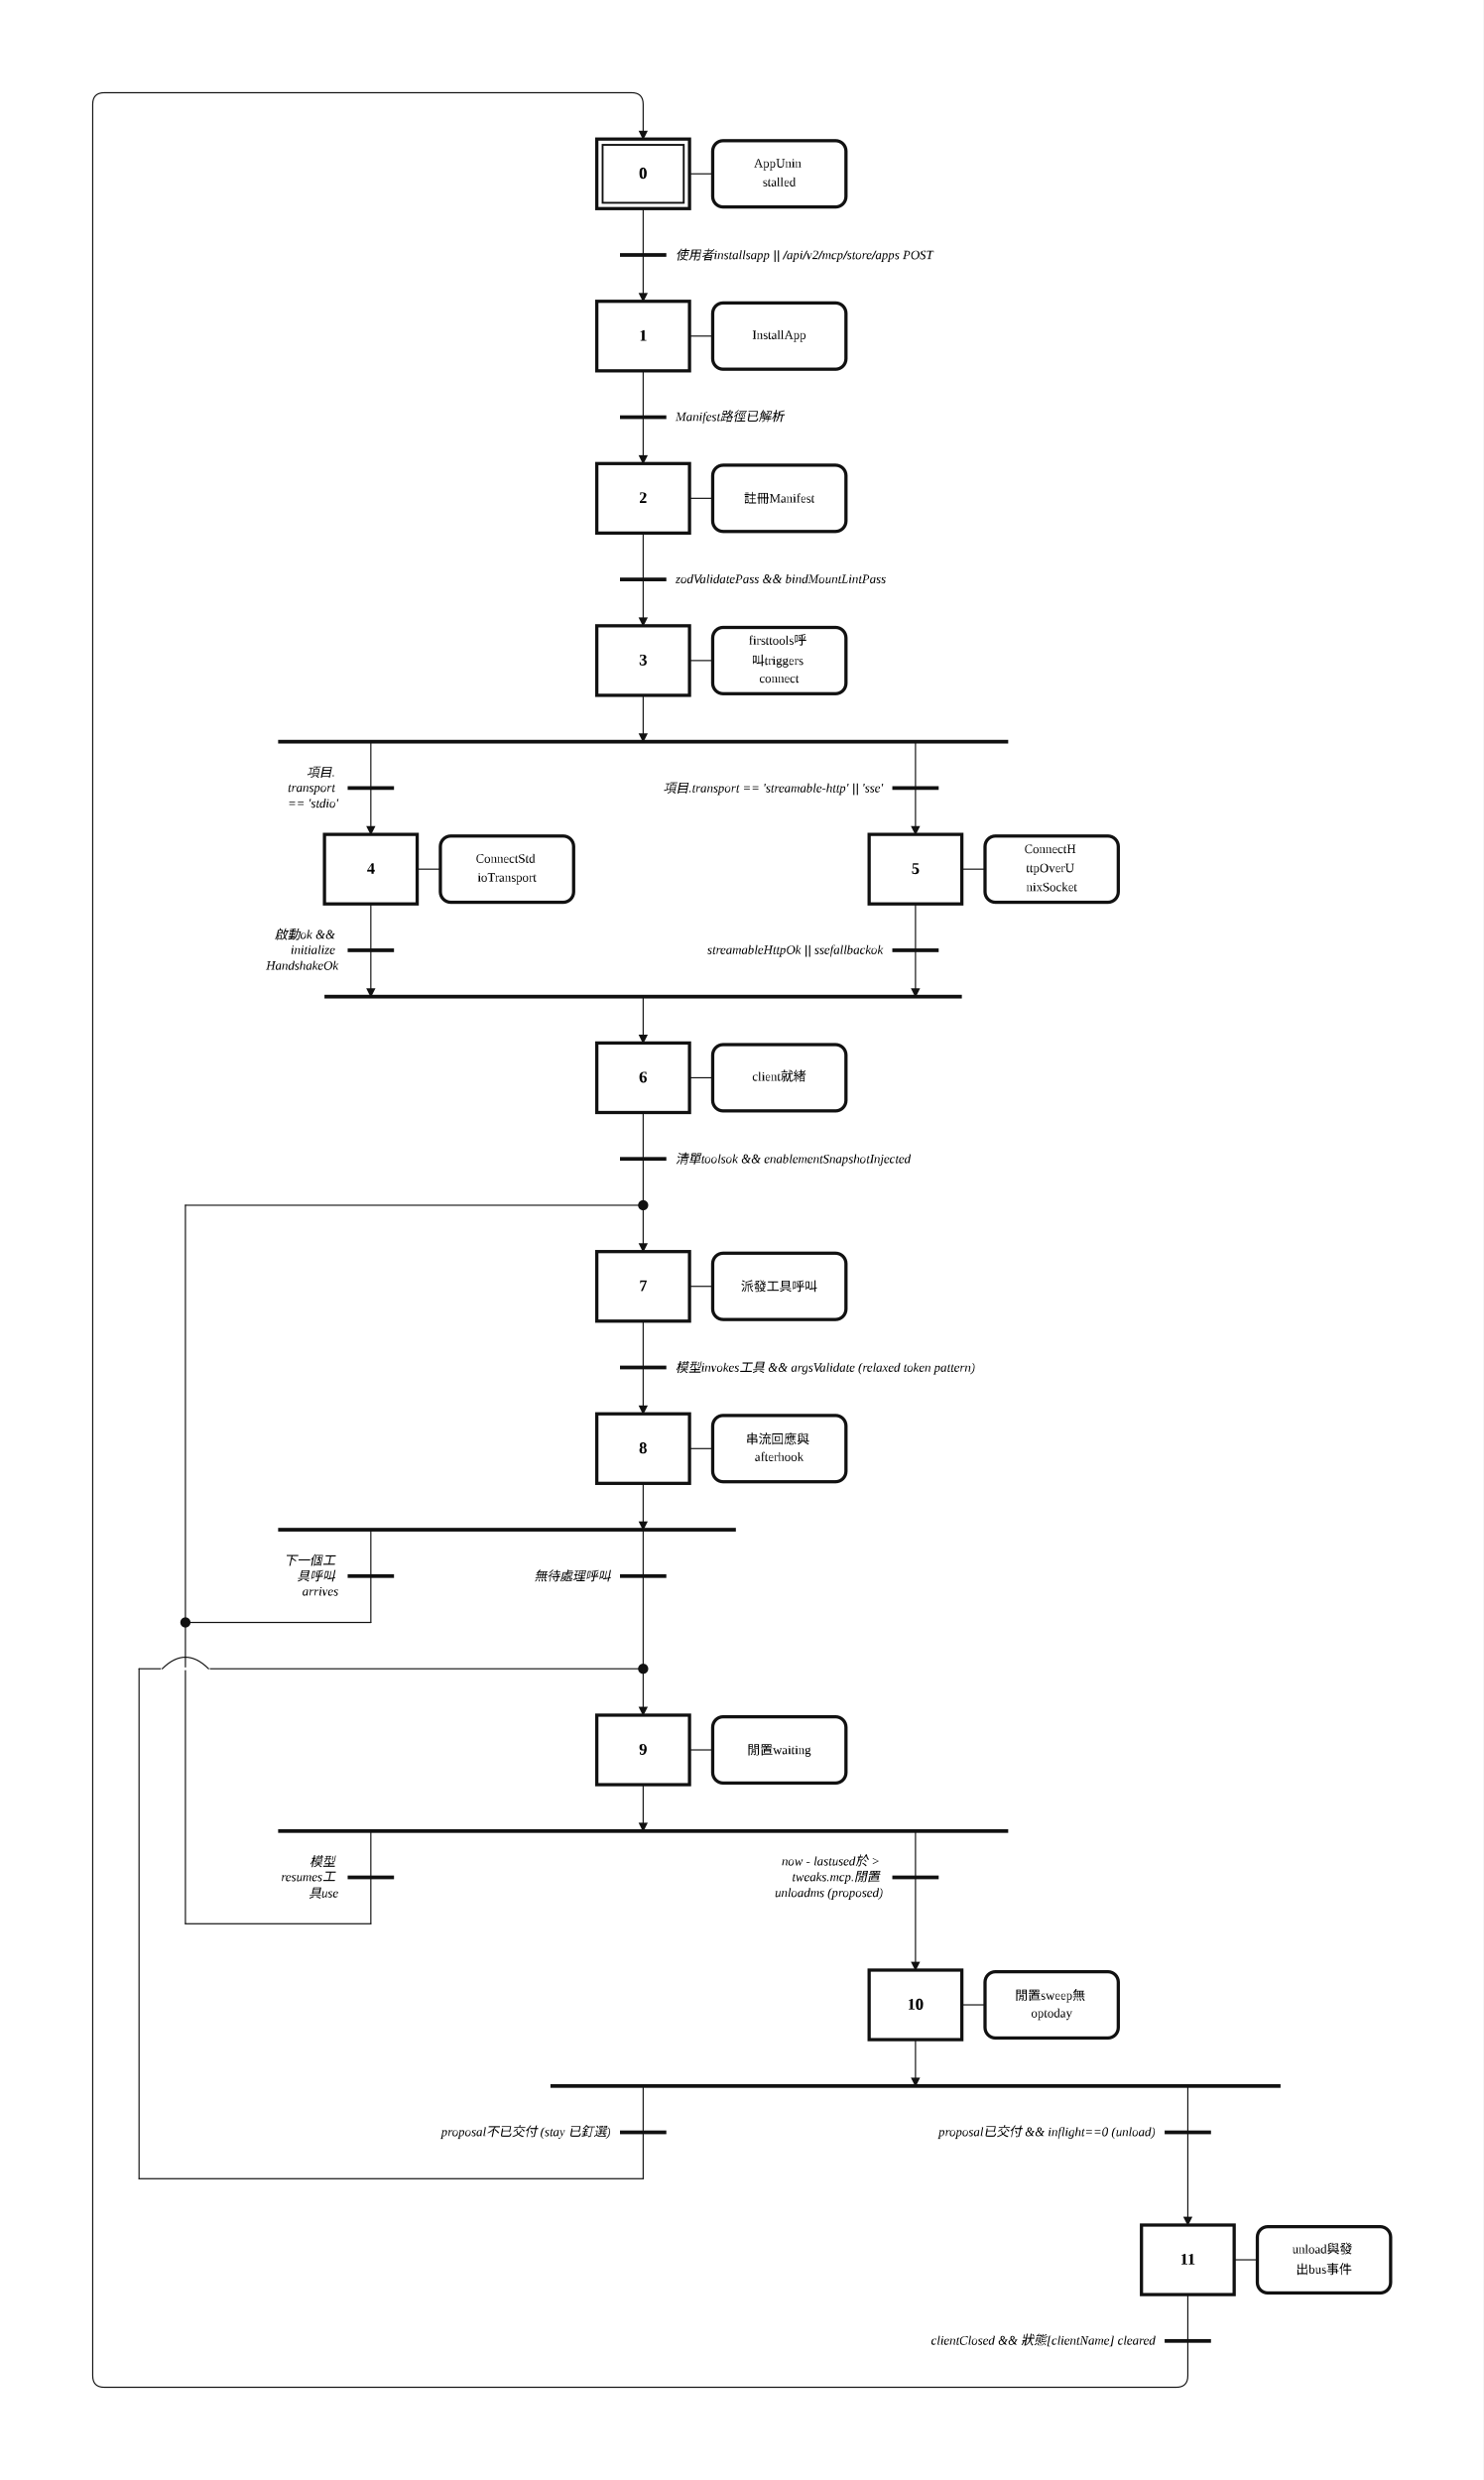
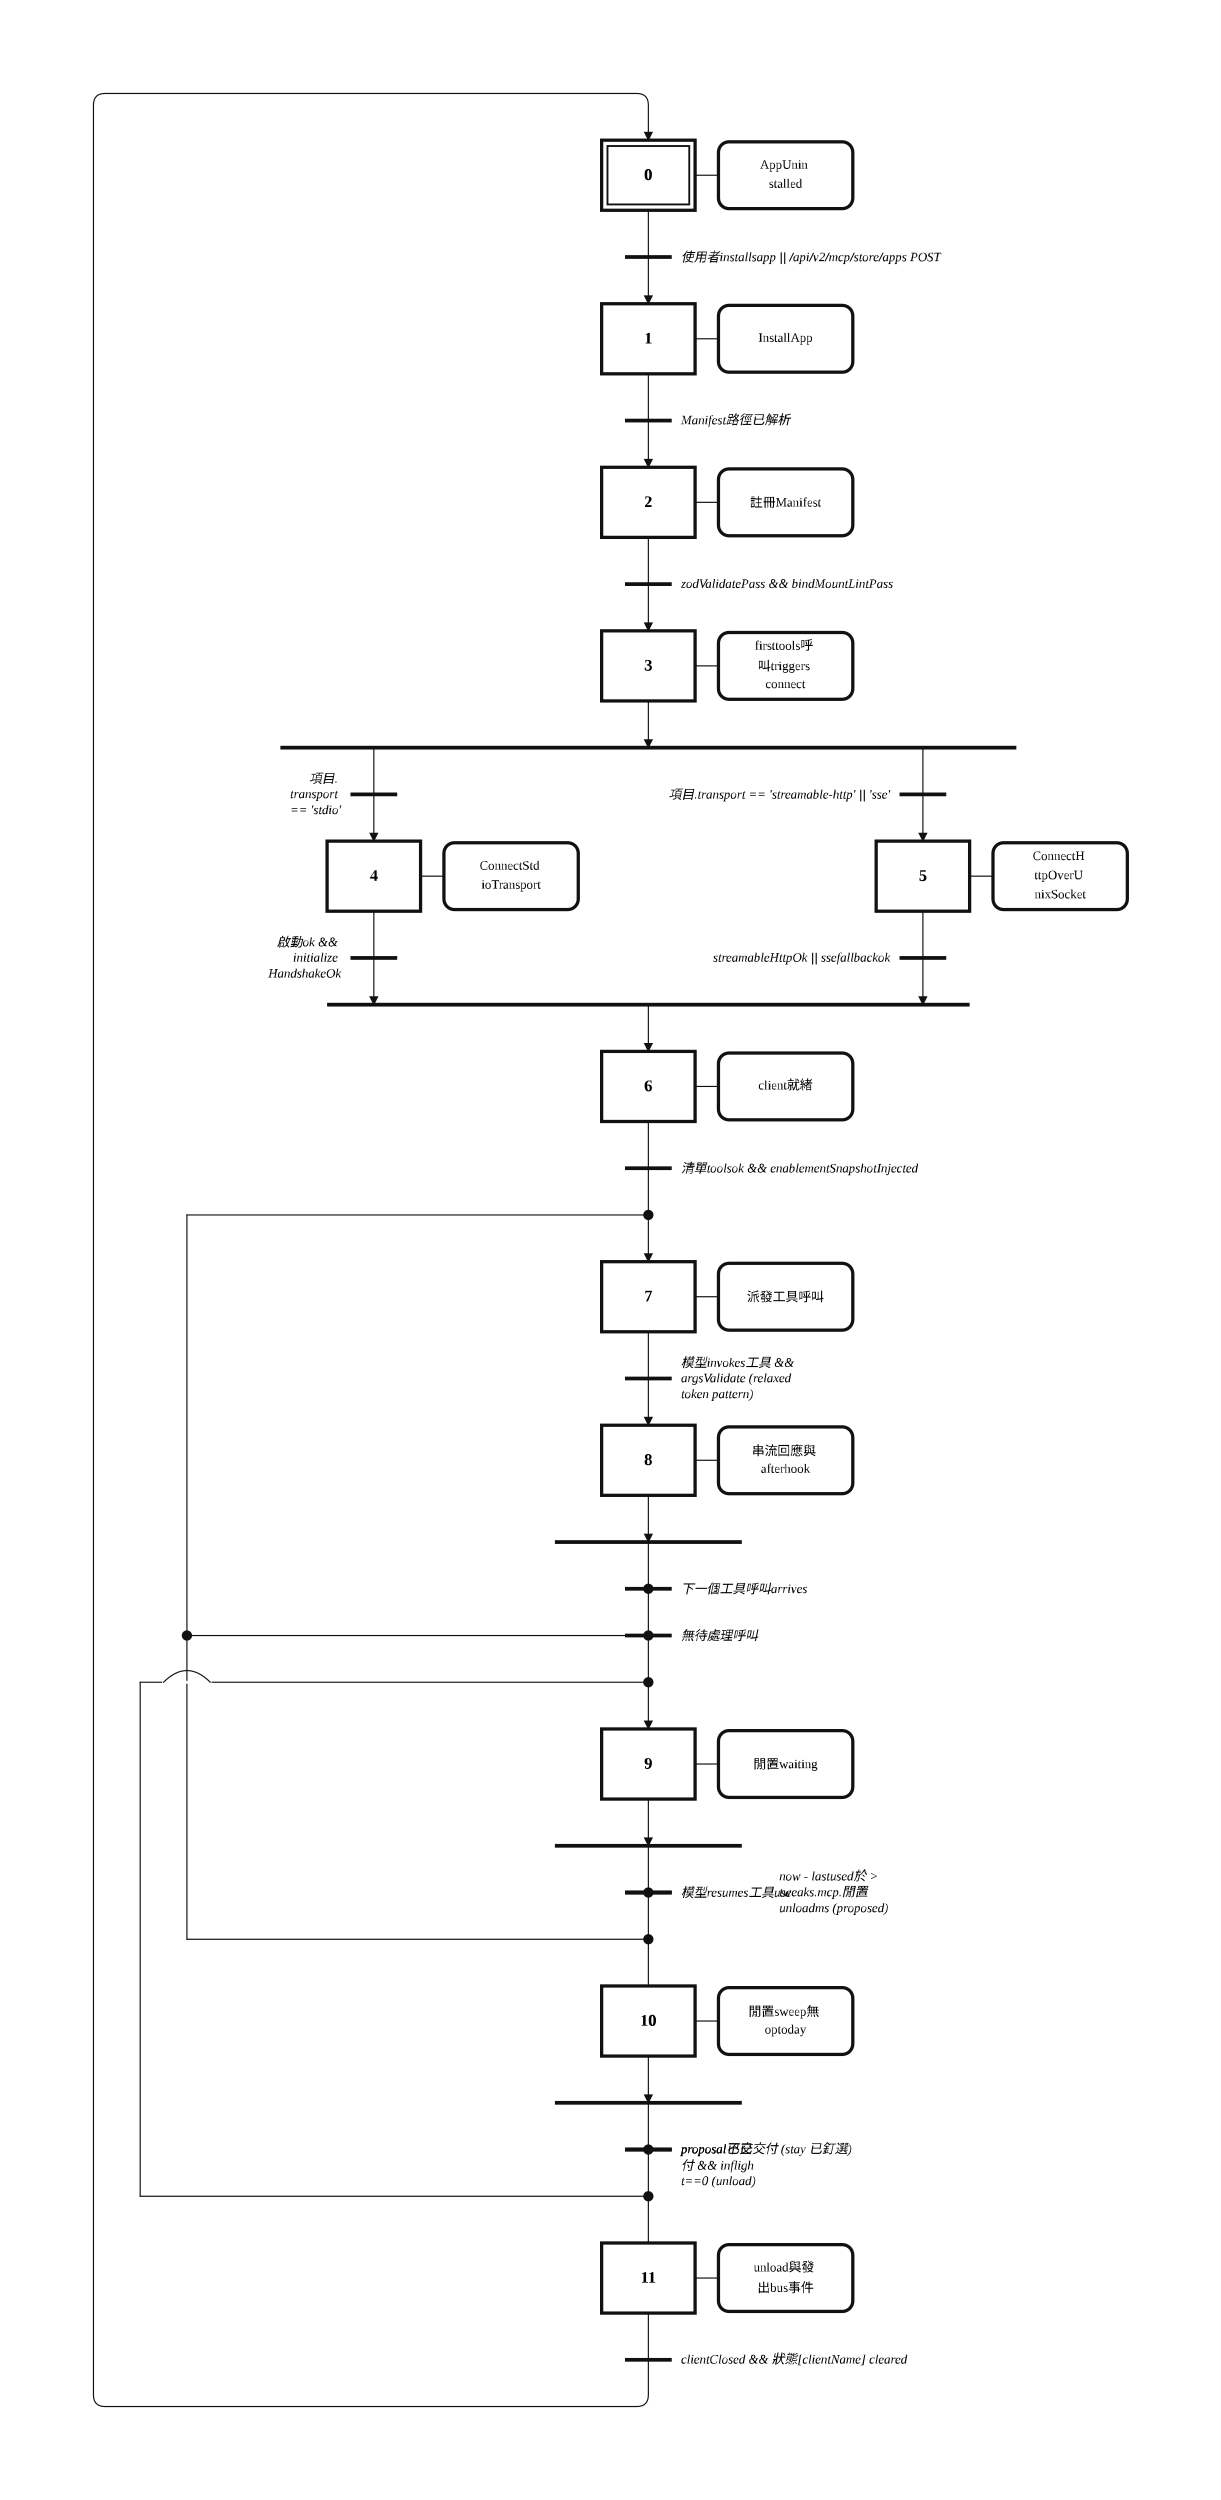
- <svg xmlns="http://www.w3.org/2000/svg" width="1280" height="2140" viewBox="-6.00 -2.00 64.00 107.00" role="img">
+ <svg xmlns="http://www.w3.org/2000/svg" width="1045" height="2140" viewBox="-6.00 -2.00 52.25 107.00" role="img">
  <style>
.step{fill:#fff;stroke:#111;stroke-width:.14}.step-inner{fill:none;stroke:#111;stroke-width:.08}
.action{fill:#fff;stroke:#111;stroke-width:.14}.gate{stroke:#111;stroke-width:.16}
.edge{fill:none;stroke:#111;stroke-width:.05;stroke-linecap:round;stroke-linejoin:round}.edge-arrow{marker-end:url(#arrow)}
.flyover-mask{stroke:#fff;stroke-width:.12;stroke-linecap:round}
.flyover{fill:none;stroke:#111;stroke-width:.05;stroke-linecap:round}
.junction{fill:#111;stroke:#111;stroke-width:0}.branch-junction{fill:#fff;stroke:#111;stroke-width:.08}
.assoc{stroke:#111;stroke-width:.05}.label{font:bold .7px 'Times New Roman', 'BiauKai', 'DFKai-SB', serif;text-anchor:middle;dominant-baseline:middle}
.action-label{font:.55px 'Times New Roman', 'BiauKai', 'DFKai-SB', serif;text-anchor:middle;dominant-baseline:middle}.gate-label{font:italic .55px 'Times New Roman', 'BiauKai', 'DFKai-SB', serif;text-anchor:start;dominant-baseline:middle}.gate-label-left{font:italic .55px 'Times New Roman', 'BiauKai', 'DFKai-SB', serif;text-anchor:end;dominant-baseline:middle}
</style>
  <defs>
    <marker id="arrow" markerWidth="0.4" markerHeight="0.4" refX="0.36" refY="0.2" orient="auto" markerUnits="userSpaceOnUse">
      <path d="M 0 0 L 0.4 0.2 L 0 0.4 z" fill="#111" />
    </marker>
  </defs>
-   <rect x="-6.00" y="-2.00" width="64.00" height="107.00" fill="white" />
+   <rect x="-6.00" y="-2.00" width="52.25" height="107.00" fill="white" />
  <path class="edge edge-arrow" d="M 21.75 48.00 L 21.75 52.00" />
  <path class="edge edge-arrow" d="M 21.75 64.00 L 21.75 65.50 Q 21.75 66.00 21.75 66.50 L 21.75 72.00" />
  <path class="edge" d="M 21.75 7.00 L 21.75 9.00" />
  <path class="edge edge-arrow" d="M 21.75 9.00 L 21.75 11.00" />
  <path class="edge" d="M 21.75 14.00 L 21.75 16.00" />
  <path class="edge edge-arrow" d="M 21.75 16.00 L 21.75 18.00" />
  <path class="edge" d="M 21.75 21.00 L 21.75 23.00" />
  <path class="edge edge-arrow" d="M 21.75 23.00 L 21.75 25.00" />
  <path class="edge edge-arrow" d="M 21.75 28.00 L 21.75 30.00" />
  <path class="edge edge-arrow" d="M 10.00 30.00 L 10.00 31.50 Q 10.00 32.00 10.00 32.50 L 10.00 34.00" />
  <path class="edge edge-arrow" d="M 33.50 30.00 L 33.50 31.50 Q 33.50 32.00 33.50 32.50 L 33.50 34.00" />
  <path class="edge edge-arrow" d="M 10.00 37.00 L 10.00 41.00" />
  <path class="edge edge-arrow" d="M 21.75 41.00 L 21.75 43.00" />
  <path class="edge edge-arrow" d="M 33.50 37.00 L 33.50 41.00" />
  <path class="edge" d="M 21.75 46.00 L 21.75 48.00" />
  <path class="edge" d="M 21.75 55.00 L 21.75 57.00" />
  <path class="edge edge-arrow" d="M 21.75 57.00 L 21.75 59.00" />
  <path class="edge edge-arrow" d="M 21.75 62.00 L 21.75 64.00" />
-   <path class="edge" d="M 10.00 64.00 L 10.00 68.00" />
-   <path class="edge" d="M 10.00 68.00 L 2.00 68.00" />
+   <path class="edge" d="M 21.75 68.00 L 2.00 68.00" />
  <path class="edge" d="M 2.00 68.00 L 2.00 50.00" />
  <path class="edge" d="M 2.00 50.00 L 21.75 50.00" />
  <path class="edge edge-arrow" d="M 21.75 75.00 L 21.75 77.00" />
-   <path class="edge" d="M 10.00 77.00 L 10.00 81.00" />
-   <path class="edge" d="M 10.00 81.00 L 2.00 81.00" />
+   <path class="edge" d="M 21.75 77.00 L 21.75 81.00" />
+   <path class="edge" d="M 21.75 81.00 L 2.00 81.00" />
  <path class="edge" d="M 2.00 81.00 L 2.00 68.00" />
-   <path class="edge edge-arrow" d="M 33.50 77.00 L 33.50 78.50 Q 33.50 79.00 33.50 79.50 L 33.50 83.00" />
-   <path class="edge edge-arrow" d="M 33.50 86.00 L 33.50 88.00" />
+   <path class="edge" d="M 21.75 81.00 L 21.75 83.00" />
+   <path class="edge edge-arrow" d="M 21.75 86.00 L 21.75 88.00" />
  <path class="edge" d="M 21.75 88.00 L 21.75 92.00" />
  <path class="edge" d="M 21.75 92.00 L 0.00 92.00" />
  <path class="edge" d="M 0.00 92.00 L 0.00 70.00" />
  <path class="edge" d="M 0.00 70.00 L 21.75 70.00" />
-   <path class="edge edge-arrow" d="M 45.25 88.00 L 45.25 89.50 Q 45.25 90.00 45.25 90.50 L 45.25 94.00" />
-   <path class="edge" d="M 45.25 97.00 L 45.25 99.00" />
-   <path class="edge edge-arrow" d="M 45.25 99.00 L 45.25 100.50 Q 45.25 101.00 44.75 101.00 L -1.50 101.00 Q -2.00 101.00 -2.00 100.50 L -2.00 2.50 Q -2.00 2.00 -1.50 2.00 L 21.25 2.00 Q 21.75 2.00 21.75 2.50 L 21.75 4.00" />
+   <path class="edge" d="M 21.75 92.00 L 21.75 94.00" />
+   <path class="edge" d="M 21.75 97.00 L 21.75 99.00" />
+   <path class="edge edge-arrow" d="M 21.75 99.00 L 21.75 100.50 Q 21.75 101.00 21.25 101.00 L -1.50 101.00 Q -2.00 101.00 -2.00 100.50 L -2.00 2.50 Q -2.00 2.00 -1.50 2.00 L 21.25 2.00 Q 21.75 2.00 21.75 2.50 L 21.75 4.00" />
  <rect class="step" x="19.75" y="4.00" width="4.00" height="3.00" />
  <rect class="step-inner" x="20.00" y="4.25" width="3.50" height="2.50" />
  <text class="label" x="21.75" y="5.50">0</text>
  <rect class="step" x="19.75" y="11.00" width="4.00" height="3.00" />
  <text class="label" x="21.75" y="12.50">1</text>
  <rect class="step" x="19.75" y="18.00" width="4.00" height="3.00" />
  <text class="label" x="21.75" y="19.50">2</text>
  <rect class="step" x="19.75" y="25.00" width="4.00" height="3.00" />
  <text class="label" x="21.75" y="26.50">3</text>
  <rect class="step" x="8.00" y="34.00" width="4.00" height="3.00" />
  <text class="label" x="10.00" y="35.50">4</text>
  <rect class="step" x="31.50" y="34.00" width="4.00" height="3.00" />
  <text class="label" x="33.50" y="35.50">5</text>
  <rect class="step" x="19.75" y="43.00" width="4.00" height="3.00" />
  <text class="label" x="21.75" y="44.50">6</text>
  <rect class="step" x="19.75" y="52.00" width="4.00" height="3.00" />
  <text class="label" x="21.75" y="53.50">7</text>
  <rect class="step" x="19.75" y="59.00" width="4.00" height="3.00" />
  <text class="label" x="21.75" y="60.50">8</text>
  <rect class="step" x="19.75" y="72.00" width="4.00" height="3.00" />
  <text class="label" x="21.75" y="73.50">9</text>
-   <rect class="step" x="31.50" y="83.00" width="4.00" height="3.00" />
-   <text class="label" x="33.50" y="84.50">10</text>
-   <rect class="step" x="43.25" y="94.00" width="4.00" height="3.00" />
-   <text class="label" x="45.25" y="95.50">11</text>
+   <rect class="step" x="19.75" y="83.00" width="4.00" height="3.00" />
+   <text class="label" x="21.75" y="84.50">10</text>
+   <rect class="step" x="19.75" y="94.00" width="4.00" height="3.00" />
+   <text class="label" x="21.75" y="95.50">11</text>
  <line class="assoc" x1="23.75" y1="5.50" x2="24.75" y2="5.50" />
  <rect class="action" x="24.75" y="4.07" width="5.75" height="2.86" rx="0.45" ry="0.45" />
  <text class="action-label" x="27.62" y="5.09">
    <tspan x="27.62" dy="0">AppUnin</tspan>
    <tspan x="27.62" dy="0.82">stalled</tspan>
  </text>
  <line class="assoc" x1="23.75" y1="12.50" x2="24.75" y2="12.50" />
  <rect class="action" x="24.75" y="11.07" width="5.75" height="2.86" rx="0.45" ry="0.45" />
  <text class="action-label" x="27.62" y="12.50">
    <tspan x="27.62" dy="0">InstallApp</tspan>
  </text>
  <line class="assoc" x1="23.75" y1="19.50" x2="24.75" y2="19.50" />
  <rect class="action" x="24.75" y="18.07" width="5.75" height="2.86" rx="0.45" ry="0.45" />
  <text class="action-label" x="27.62" y="19.50">
    <tspan x="27.62" dy="0">註冊Manifest</tspan>
  </text>
  <line class="assoc" x1="23.75" y1="26.50" x2="24.75" y2="26.50" />
  <rect class="action" x="24.75" y="25.07" width="5.75" height="2.86" rx="0.45" ry="0.45" />
  <text class="action-label" x="27.62" y="25.68">
    <tspan x="27.62" dy="0">firsttools呼</tspan>
    <tspan x="27.62" dy="0.82">叫triggers</tspan>
    <tspan x="27.62" dy="0.82">connect</tspan>
  </text>
  <line class="assoc" x1="12.00" y1="35.50" x2="13.00" y2="35.50" />
  <rect class="action" x="13.00" y="34.07" width="5.75" height="2.86" rx="0.45" ry="0.45" />
  <text class="action-label" x="15.88" y="35.09">
    <tspan x="15.88" dy="0">ConnectStd</tspan>
    <tspan x="15.88" dy="0.82">ioTransport</tspan>
  </text>
  <line class="assoc" x1="35.50" y1="35.50" x2="36.50" y2="35.50" />
  <rect class="action" x="36.50" y="34.07" width="5.75" height="2.86" rx="0.45" ry="0.45" />
  <text class="action-label" x="39.38" y="34.68">
    <tspan x="39.38" dy="0">ConnectH</tspan>
    <tspan x="39.38" dy="0.82">ttpOverU</tspan>
    <tspan x="39.38" dy="0.82">nixSocket</tspan>
  </text>
  <line class="assoc" x1="23.75" y1="44.50" x2="24.75" y2="44.50" />
  <rect class="action" x="24.75" y="43.07" width="5.75" height="2.86" rx="0.45" ry="0.45" />
  <text class="action-label" x="27.62" y="44.50">
    <tspan x="27.62" dy="0">client就緒</tspan>
  </text>
  <line class="assoc" x1="23.75" y1="53.50" x2="24.75" y2="53.50" />
  <rect class="action" x="24.75" y="52.07" width="5.75" height="2.86" rx="0.45" ry="0.45" />
  <text class="action-label" x="27.62" y="53.50">
    <tspan x="27.62" dy="0">派發工具呼叫</tspan>
  </text>
  <line class="assoc" x1="23.75" y1="60.50" x2="24.75" y2="60.50" />
  <rect class="action" x="24.75" y="59.07" width="5.75" height="2.86" rx="0.45" ry="0.45" />
  <text class="action-label" x="27.62" y="60.09">
    <tspan x="27.62" dy="0">串流回應與</tspan>
    <tspan x="27.62" dy="0.82">afterhook</tspan>
  </text>
  <line class="assoc" x1="23.75" y1="73.50" x2="24.75" y2="73.50" />
  <rect class="action" x="24.75" y="72.07" width="5.75" height="2.86" rx="0.45" ry="0.45" />
  <text class="action-label" x="27.62" y="73.50">
    <tspan x="27.62" dy="0">閒置waiting</tspan>
  </text>
-   <line class="assoc" x1="35.50" y1="84.50" x2="36.50" y2="84.50" />
-   <rect class="action" x="36.50" y="83.07" width="5.75" height="2.86" rx="0.45" ry="0.45" />
-   <text class="action-label" x="39.38" y="84.09">
-     <tspan x="39.38" dy="0">閒置sweep無</tspan>
-     <tspan x="39.38" dy="0.82">optoday</tspan>
-   </text>
-   <line class="assoc" x1="47.25" y1="95.50" x2="48.25" y2="95.50" />
-   <rect class="action" x="48.25" y="94.07" width="5.75" height="2.86" rx="0.45" ry="0.45" />
-   <text class="action-label" x="51.12" y="95.09">
-     <tspan x="51.12" dy="0">unload與發</tspan>
-     <tspan x="51.12" dy="0.82">出bus事件</tspan>
+   <line class="assoc" x1="23.75" y1="84.50" x2="24.75" y2="84.50" />
+   <rect class="action" x="24.75" y="83.07" width="5.75" height="2.86" rx="0.45" ry="0.45" />
+   <text class="action-label" x="27.62" y="84.09">
+     <tspan x="27.62" dy="0">閒置sweep無</tspan>
+     <tspan x="27.62" dy="0.82">optoday</tspan>
+   </text>
+   <line class="assoc" x1="23.75" y1="95.50" x2="24.75" y2="95.50" />
+   <rect class="action" x="24.75" y="94.07" width="5.75" height="2.86" rx="0.45" ry="0.45" />
+   <text class="action-label" x="27.62" y="95.09">
+     <tspan x="27.62" dy="0">unload與發</tspan>
+     <tspan x="27.62" dy="0.82">出bus事件</tspan>
  </text>
  <line class="gate" x1="20.75" y1="9.00" x2="22.75" y2="9.00" />
  <text class="gate-label" x="23.15" y="9.00">
    <tspan x="23.15" dy="0">使用者installsapp || /api/v2/mcp/store/apps POST</tspan>
  </text>
  <line class="gate" x1="20.75" y1="16.00" x2="22.75" y2="16.00" />
  <text class="gate-label" x="23.15" y="16.00">
    <tspan x="23.15" dy="0">Manifest路徑已解析</tspan>
  </text>
  <line class="gate" x1="20.75" y1="23.00" x2="22.75" y2="23.00" />
  <text class="gate-label" x="23.15" y="23.00">
    <tspan x="23.15" dy="0">zodValidatePass &amp;&amp; bindMountLintPass</tspan>
  </text>
  <line class="gate" x1="6.00" y1="30.00" x2="37.50" y2="30.00" />
  <line class="gate" x1="8.00" y1="41.00" x2="35.50" y2="41.00" />
  <line class="gate" x1="20.75" y1="48.00" x2="22.75" y2="48.00" />
  <text class="gate-label" x="23.15" y="48.00">
    <tspan x="23.15" dy="0">清單toolsok &amp;&amp; enablementSnapshotInjected</tspan>
  </text>
  <line class="gate" x1="20.75" y1="57.00" x2="22.75" y2="57.00" />
-   <text class="gate-label" x="23.15" y="57.00">
-     <tspan x="23.15" dy="0">模型invokes工具 &amp;&amp; argsValidate (relaxed token pattern)</tspan>
-   </text>
-   <line class="gate" x1="6.00" y1="64.00" x2="25.75" y2="64.00" />
-   <line class="gate" x1="6.00" y1="77.00" x2="37.50" y2="77.00" />
-   <line class="gate" x1="17.75" y1="88.00" x2="49.25" y2="88.00" />
-   <line class="gate" x1="44.25" y1="99.00" x2="46.25" y2="99.00" />
-   <text class="gate-label-left" x="43.85" y="99.00">
-     <tspan x="43.85" dy="0">clientClosed &amp;&amp; 狀態[clientName] cleared</tspan>
+   <text class="gate-label" x="23.15" y="56.32">
+     <tspan x="23.15" dy="0">模型invokes工具 &amp;&amp;</tspan>
+     <tspan x="23.15" dy="0.68">argsValidate (relaxed</tspan>
+     <tspan x="23.15" dy="0.68">token pattern)</tspan>
+   </text>
+   <line class="gate" x1="17.75" y1="64.00" x2="25.75" y2="64.00" />
+   <line class="gate" x1="17.75" y1="77.00" x2="25.75" y2="77.00" />
+   <line class="gate" x1="17.75" y1="88.00" x2="25.75" y2="88.00" />
+   <line class="gate" x1="20.75" y1="99.00" x2="22.75" y2="99.00" />
+   <text class="gate-label" x="23.15" y="99.00">
+     <tspan x="23.15" dy="0">clientClosed &amp;&amp; 狀態[clientName] cleared</tspan>
  </text>
  <line class="gate" x1="9.00" y1="32.00" x2="11.00" y2="32.00" />
  <text class="gate-label-left" x="8.60" y="31.32">
    <tspan x="8.60" dy="0">項目.</tspan>
    <tspan x="8.60" dy="0.68">transport</tspan>
    <tspan x="8.60" dy="0.68">== 'stdio'</tspan>
  </text>
  <line class="gate" x1="32.50" y1="32.00" x2="34.50" y2="32.00" />
  <text class="gate-label-left" x="32.10" y="32.00">
    <tspan x="32.10" dy="0">項目.transport == 'streamable-http' || 'sse'</tspan>
  </text>
  <line class="gate" x1="9.00" y1="39.00" x2="11.00" y2="39.00" />
  <text class="gate-label-left" x="8.60" y="38.32">
    <tspan x="8.60" dy="0">啟動ok &amp;&amp;</tspan>
    <tspan x="8.60" dy="0.68">initialize</tspan>
    <tspan x="8.60" dy="0.68">HandshakeOk</tspan>
  </text>
  <line class="gate" x1="32.50" y1="39.00" x2="34.50" y2="39.00" />
  <text class="gate-label-left" x="32.10" y="39.00">
    <tspan x="32.10" dy="0">streamableHttpOk || ssefallbackok</tspan>
  </text>
-   <line class="gate" x1="9.00" y1="66.00" x2="11.00" y2="66.00" />
-   <text class="gate-label-left" x="8.60" y="65.32">
-     <tspan x="8.60" dy="0">下一個工</tspan>
-     <tspan x="8.60" dy="0.68">具呼叫</tspan>
-     <tspan x="8.60" dy="0.68">arrives</tspan>
-   </text>
  <line class="gate" x1="20.75" y1="66.00" x2="22.75" y2="66.00" />
-   <text class="gate-label-left" x="20.35" y="66.00">
-     <tspan x="20.35" dy="0">無待處理呼叫</tspan>
-   </text>
-   <line class="gate" x1="9.00" y1="79.00" x2="11.00" y2="79.00" />
-   <text class="gate-label-left" x="8.60" y="78.32">
-     <tspan x="8.60" dy="0">模型</tspan>
-     <tspan x="8.60" dy="0.68">resumes工</tspan>
-     <tspan x="8.60" dy="0.68">具use</tspan>
-   </text>
-   <line class="gate" x1="32.50" y1="79.00" x2="34.50" y2="79.00" />
-   <text class="gate-label-left" x="32.10" y="78.32">
-     <tspan x="32.10" dy="0">now - lastused於 &gt;</tspan>
-     <tspan x="32.10" dy="0.68">tweaks.mcp.閒置</tspan>
-     <tspan x="32.10" dy="0.68">unloadms (proposed)</tspan>
+   <text class="gate-label" x="23.15" y="66.00">
+     <tspan x="23.15" dy="0">下一個工具呼叫arrives</tspan>
+   </text>
+   <line class="gate" x1="20.75" y1="68.00" x2="22.75" y2="68.00" />
+   <text class="gate-label" x="23.15" y="68.00">
+     <tspan x="23.15" dy="0">無待處理呼叫</tspan>
+   </text>
+   <line class="gate" x1="20.75" y1="79.00" x2="22.75" y2="79.00" />
+   <text class="gate-label" x="23.15" y="79.00">
+     <tspan x="23.15" dy="0">模型resumes工具use</tspan>
+   </text>
+   <line class="gate" x1="20.75" y1="79.00" x2="22.75" y2="79.00" />
+   <text class="gate-label" x="27.35" y="78.32">
+     <tspan x="27.35" dy="0">now - lastused於 &gt;</tspan>
+     <tspan x="27.35" dy="0.68">tweaks.mcp.閒置</tspan>
+     <tspan x="27.35" dy="0.68">unloadms (proposed)</tspan>
  </text>
  <line class="gate" x1="20.75" y1="90.00" x2="22.75" y2="90.00" />
-   <text class="gate-label-left" x="20.35" y="90.00">
-     <tspan x="20.35" dy="0">proposal不已交付 (stay 已釘選)</tspan>
-   </text>
-   <line class="gate" x1="44.25" y1="90.00" x2="46.25" y2="90.00" />
-   <text class="gate-label-left" x="43.85" y="90.00">
-     <tspan x="43.85" dy="0">proposal已交付 &amp;&amp; inflight==0 (unload)</tspan>
+   <text class="gate-label" x="23.15" y="90.00">
+     <tspan x="23.15" dy="0">proposal不已交付 (stay 已釘選)</tspan>
+   </text>
+   <line class="gate" x1="20.75" y1="90.00" x2="22.75" y2="90.00" />
+   <text class="gate-label" x="23.15" y="90.00">
+     <tspan x="23.15" dy="0">proposal已交</tspan>
+     <tspan x="23.15" dy="0.68">付 &amp;&amp; infligh</tspan>
+     <tspan x="23.15" dy="0.68">t==0 (unload)</tspan>
  </text>
  <line class="flyover-mask" x1="1.00" y1="70.00" x2="3.00" y2="70.00" />
  <path class="flyover" d="M 1.00 70.00 Q 2.00 69.00 3.00 70.00" />
  <circle class="junction" cx="21.75" cy="50.00" r="0.22" />
+   <circle class="junction" cx="21.75" cy="66.00" r="0.22" />
+   <circle class="junction" cx="21.75" cy="68.00" r="0.22" />
  <circle class="junction" cx="21.75" cy="70.00" r="0.22" />
  <circle class="junction" cx="2.00" cy="68.00" r="0.22" />
+   <circle class="junction" cx="21.75" cy="79.00" r="0.22" />
+   <circle class="junction" cx="21.75" cy="81.00" r="0.22" />
+   <circle class="junction" cx="21.75" cy="90.00" r="0.22" />
+   <circle class="junction" cx="21.75" cy="92.00" r="0.22" />
</svg>
